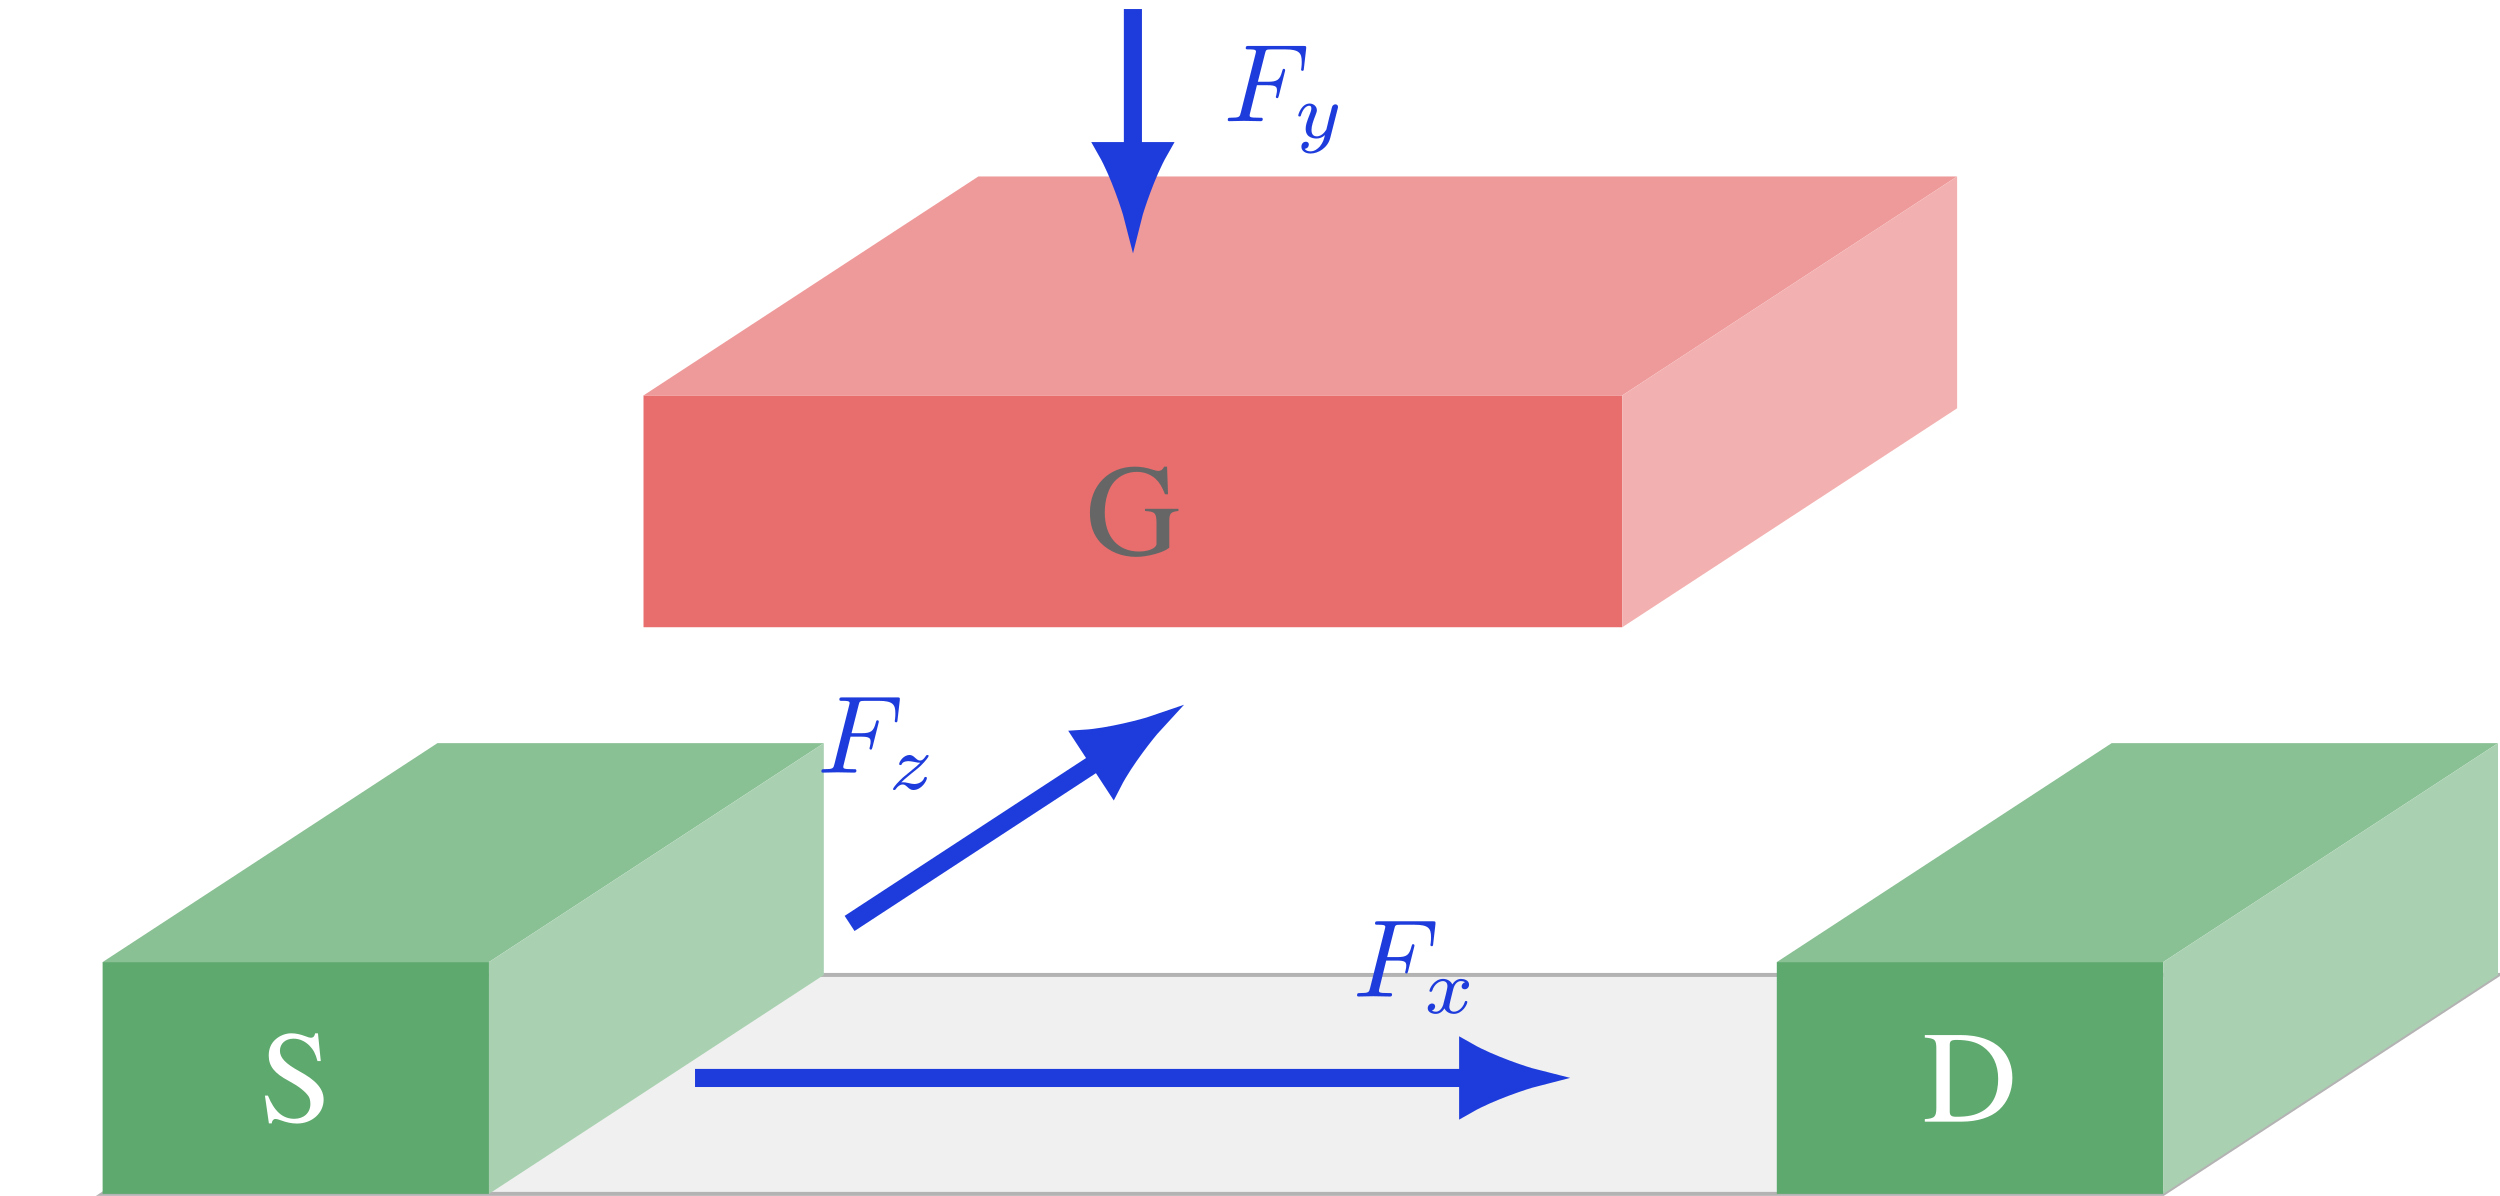
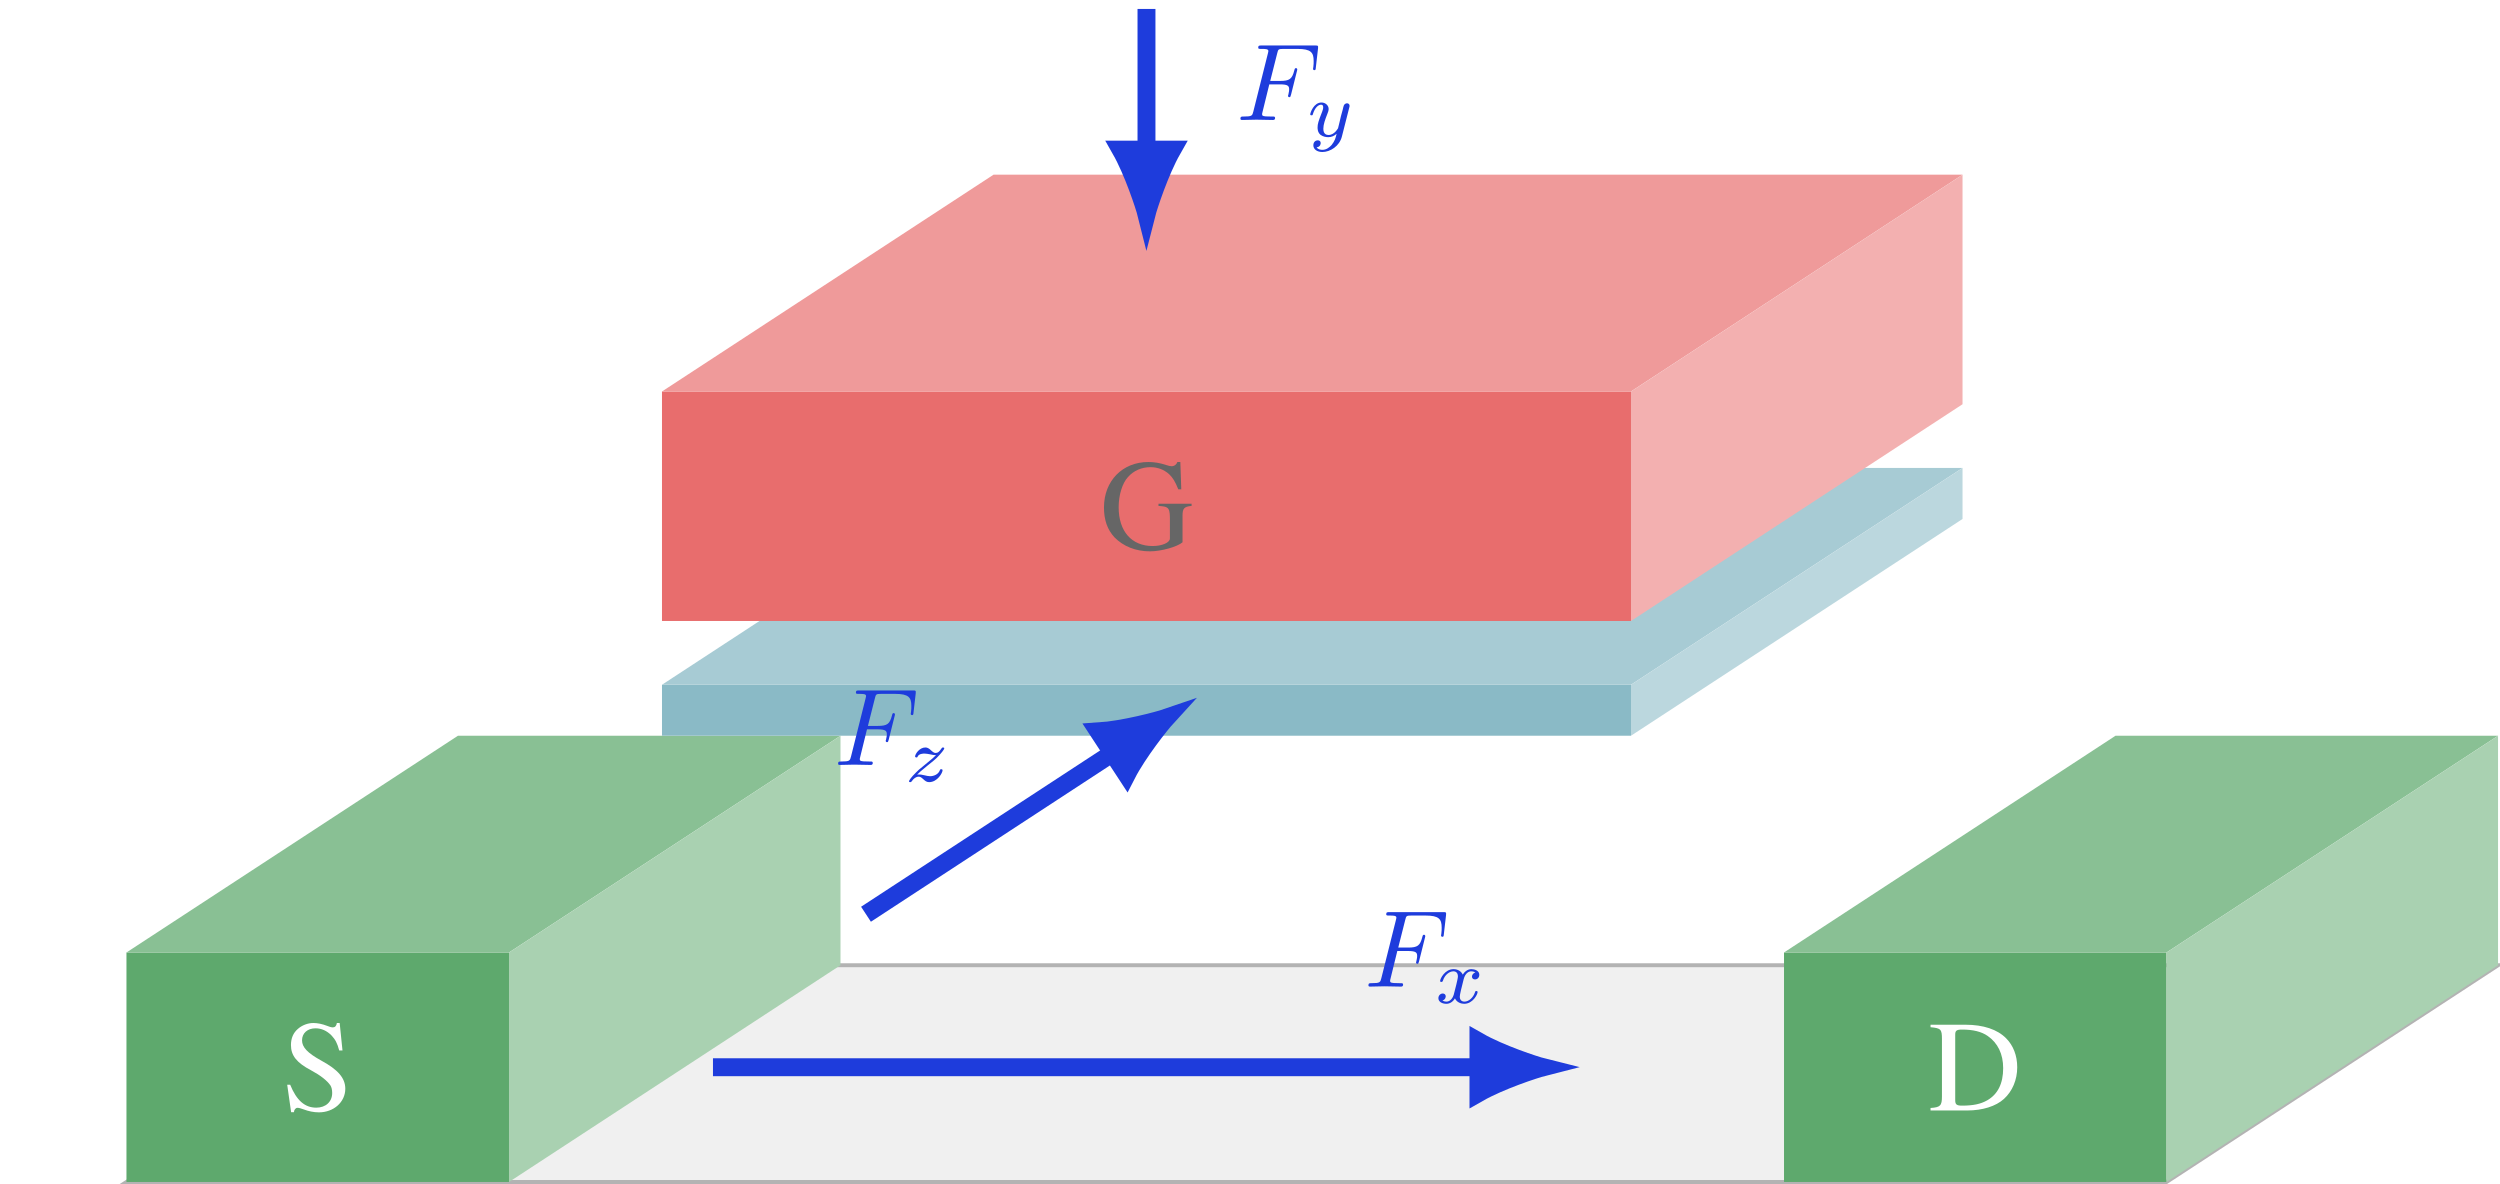
- <svg xmlns="http://www.w3.org/2000/svg" xmlns:xlink="http://www.w3.org/1999/xlink" width="247.619pt" height="118.45pt" viewBox="0 0 247.619 118.45">
+ <svg xmlns="http://www.w3.org/2000/svg" xmlns:xlink="http://www.w3.org/1999/xlink" width="250.11pt" height="118.45pt" viewBox="0 0 250.11 118.45">
  <defs>
    <g>
      <g id="glyph-0-0">
        <path d="M 5.797 -8.75 L 5.516 -8.75 C 5.469 -8.453 5.328 -8.312 5.109 -8.312 C 4.969 -8.312 4.75 -8.375 4.531 -8.469 C 4.047 -8.656 3.578 -8.75 3.156 -8.75 C 2.609 -8.75 2.031 -8.531 1.609 -8.156 C 1.156 -7.766 0.922 -7.219 0.922 -6.547 C 0.922 -5.5 1.484 -4.781 2.938 -4.016 C 3.875 -3.516 4.547 -2.984 4.875 -2.5 C 4.984 -2.328 5.047 -2.062 5.047 -1.75 C 5.047 -0.875 4.406 -0.281 3.453 -0.281 C 2.312 -0.281 1.484 -1 0.844 -2.578 L 0.547 -2.578 L 0.938 0.172 L 1.219 0.172 C 1.234 -0.078 1.391 -0.266 1.578 -0.266 C 1.719 -0.266 1.938 -0.203 2.188 -0.109 C 2.688 0.078 3.203 0.188 3.719 0.188 C 5.203 0.188 6.359 -0.844 6.359 -2.172 C 6.359 -3.234 5.641 -4.078 3.938 -5 C 2.578 -5.75 2.031 -6.328 2.031 -7.016 C 2.031 -7.734 2.578 -8.219 3.375 -8.219 C 3.969 -8.219 4.5 -7.984 4.969 -7.516 C 5.359 -7.094 5.547 -6.766 5.75 -6 L 6.078 -6 Z M 5.797 -8.75 " />
      </g>
      <g id="glyph-0-1">
        <path d="M 1.344 -1.406 C 1.344 -0.484 1.188 -0.312 0.203 -0.25 L 0.203 0 L 3.891 0 C 5.391 0 6.75 -0.422 7.547 -1.156 C 8.391 -1.922 8.875 -3.062 8.875 -4.328 C 8.875 -5.484 8.484 -6.5 7.766 -7.219 C 6.891 -8.109 5.484 -8.578 3.703 -8.578 L 0.203 -8.578 L 0.203 -8.328 C 1.234 -8.234 1.344 -8.125 1.344 -7.156 Z M 2.672 -7.594 C 2.672 -7.984 2.812 -8.094 3.344 -8.094 C 4.453 -8.094 5.297 -7.891 5.922 -7.453 C 6.938 -6.75 7.469 -5.641 7.469 -4.234 C 7.469 -2.703 6.938 -1.625 5.875 -1.016 C 5.219 -0.641 4.469 -0.484 3.344 -0.484 C 2.828 -0.484 2.672 -0.594 2.672 -1.016 Z M 2.672 -7.594 " />
      </g>
      <g id="glyph-0-2">
        <path d="M 9.188 -4.578 L 5.875 -4.578 L 5.875 -4.359 C 6.438 -4.312 6.594 -4.281 6.75 -4.172 C 6.938 -4.047 7.016 -3.75 7.016 -3.203 L 7.016 -1.094 C 7.016 -0.688 6.234 -0.344 5.297 -0.344 C 3.188 -0.344 1.891 -1.812 1.891 -4.219 C 1.891 -5.438 2.25 -6.625 2.828 -7.25 C 3.391 -7.891 4.203 -8.234 5.078 -8.234 C 5.797 -8.234 6.438 -7.984 6.938 -7.531 C 7.328 -7.156 7.531 -6.812 7.859 -6.016 L 8.156 -6.016 L 8.062 -8.75 L 7.766 -8.75 C 7.688 -8.516 7.469 -8.328 7.188 -8.328 C 7.062 -8.328 6.859 -8.375 6.625 -8.453 C 6.031 -8.656 5.438 -8.75 4.859 -8.75 C 2.266 -8.75 0.422 -6.859 0.422 -4.203 C 0.422 -2.938 0.766 -1.969 1.484 -1.203 C 2.359 -0.312 3.594 0.188 5.031 0.188 C 6.141 0.188 7.766 -0.266 8.281 -0.719 L 8.281 -3.359 C 8.281 -4.125 8.438 -4.281 9.188 -4.359 Z M 9.188 -4.578 " />
      </g>
      <g id="glyph-1-0">
        <path d="M 3.312 -3.562 L 4.375 -3.562 C 5.203 -3.562 5.297 -3.391 5.297 -3.062 C 5.297 -2.984 5.297 -2.859 5.219 -2.531 C 5.188 -2.469 5.188 -2.438 5.188 -2.406 C 5.188 -2.328 5.25 -2.281 5.312 -2.281 C 5.422 -2.281 5.422 -2.312 5.484 -2.516 L 6.078 -4.891 C 6.109 -5 6.109 -5.031 6.109 -5.062 C 6.109 -5.078 6.094 -5.188 5.984 -5.188 C 5.875 -5.188 5.859 -5.125 5.812 -4.953 C 5.594 -4.094 5.328 -3.906 4.406 -3.906 L 3.406 -3.906 L 4.109 -6.688 C 4.203 -7.062 4.219 -7.109 4.703 -7.109 L 6.141 -7.109 C 7.484 -7.109 7.75 -6.75 7.75 -5.906 C 7.75 -5.656 7.75 -5.609 7.719 -5.312 C 7.688 -5.172 7.688 -5.141 7.688 -5.109 C 7.688 -5.062 7.719 -4.984 7.828 -4.984 C 7.938 -4.984 7.953 -5.047 7.969 -5.25 L 8.188 -7.156 C 8.219 -7.453 8.172 -7.453 7.891 -7.453 L 2.531 -7.453 C 2.312 -7.453 2.203 -7.453 2.203 -7.234 C 2.203 -7.109 2.297 -7.109 2.516 -7.109 C 2.906 -7.109 3.219 -7.109 3.219 -6.906 C 3.219 -6.875 3.219 -6.844 3.172 -6.656 L 1.719 -0.859 C 1.609 -0.422 1.594 -0.344 0.719 -0.344 C 0.531 -0.344 0.422 -0.344 0.422 -0.125 C 0.422 0 0.547 0 0.578 0 C 0.891 0 1.703 -0.031 2.031 -0.031 C 2.391 -0.031 3.297 0 3.656 0 C 3.75 0 3.891 0 3.891 -0.203 C 3.891 -0.297 3.828 -0.312 3.828 -0.328 C 3.797 -0.344 3.766 -0.344 3.516 -0.344 C 3.281 -0.344 3.219 -0.344 2.953 -0.359 C 2.625 -0.391 2.594 -0.438 2.594 -0.578 C 2.594 -0.609 2.594 -0.672 2.641 -0.828 Z M 3.312 -3.562 " />
      </g>
      <g id="glyph-2-0">
        <path d="M 4.266 -2.891 C 4.297 -3 4.297 -3.016 4.297 -3.062 C 4.297 -3.219 4.172 -3.312 4.047 -3.312 C 3.953 -3.312 3.812 -3.266 3.734 -3.125 C 3.703 -3.078 3.641 -2.828 3.609 -2.672 L 3.438 -2.047 C 3.406 -1.859 3.156 -0.891 3.141 -0.812 C 3.125 -0.812 2.797 -0.141 2.188 -0.141 C 1.672 -0.141 1.672 -0.641 1.672 -0.781 C 1.672 -1.188 1.844 -1.672 2.078 -2.266 C 2.172 -2.516 2.203 -2.594 2.203 -2.734 C 2.203 -3.094 1.891 -3.391 1.484 -3.391 C 0.703 -3.391 0.359 -2.344 0.359 -2.203 C 0.359 -2.109 0.469 -2.109 0.484 -2.109 C 0.594 -2.109 0.609 -2.141 0.625 -2.234 C 0.828 -2.875 1.156 -3.172 1.453 -3.172 C 1.594 -3.172 1.656 -3.078 1.656 -2.906 C 1.656 -2.719 1.578 -2.562 1.547 -2.453 C 1.172 -1.516 1.094 -1.234 1.094 -0.891 C 1.094 -0.766 1.094 -0.406 1.391 -0.156 C 1.641 0.031 1.953 0.078 2.156 0.078 C 2.469 0.078 2.75 -0.031 3 -0.266 C 2.906 0.156 2.812 0.469 2.5 0.859 C 2.281 1.094 1.984 1.344 1.578 1.344 C 1.516 1.344 1.156 1.344 1 1.094 C 1.406 1.047 1.406 0.688 1.406 0.672 C 1.406 0.422 1.188 0.391 1.109 0.391 C 0.922 0.391 0.672 0.531 0.672 0.891 C 0.672 1.281 1.031 1.562 1.578 1.562 C 2.359 1.562 3.297 0.969 3.531 0 Z M 4.266 -2.891 " />
      </g>
      <g id="glyph-2-1">
        <path d="M 1.906 -0.812 C 1.828 -0.547 1.578 -0.141 1.188 -0.141 C 1.172 -0.141 0.938 -0.141 0.781 -0.25 C 1.094 -0.344 1.109 -0.625 1.109 -0.672 C 1.109 -0.844 0.984 -0.953 0.812 -0.953 C 0.594 -0.953 0.375 -0.766 0.375 -0.484 C 0.375 -0.094 0.797 0.078 1.172 0.078 C 1.531 0.078 1.844 -0.141 2.031 -0.469 C 2.219 -0.062 2.641 0.078 2.953 0.078 C 3.828 0.078 4.297 -0.875 4.297 -1.094 C 4.297 -1.203 4.203 -1.203 4.172 -1.203 C 4.062 -1.203 4.062 -1.156 4.031 -1.062 C 3.859 -0.531 3.406 -0.141 2.984 -0.141 C 2.672 -0.141 2.516 -0.344 2.516 -0.641 C 2.516 -0.844 2.688 -1.531 2.906 -2.391 C 3.062 -2.984 3.406 -3.172 3.656 -3.172 C 3.672 -3.172 3.906 -3.172 4.078 -3.062 C 3.828 -2.984 3.734 -2.781 3.734 -2.641 C 3.734 -2.469 3.859 -2.359 4.047 -2.359 C 4.219 -2.359 4.469 -2.5 4.469 -2.828 C 4.469 -3.25 3.984 -3.391 3.672 -3.391 C 3.297 -3.391 2.984 -3.125 2.812 -2.844 C 2.672 -3.156 2.328 -3.391 1.891 -3.391 C 1.031 -3.391 0.547 -2.438 0.547 -2.203 C 0.547 -2.109 0.656 -2.109 0.672 -2.109 C 0.781 -2.109 0.781 -2.141 0.828 -2.234 C 1.016 -2.844 1.5 -3.172 1.875 -3.172 C 2.125 -3.172 2.328 -3.031 2.328 -2.656 C 2.328 -2.516 2.234 -2.125 2.172 -1.859 Z M 1.906 -0.812 " />
      </g>
      <g id="glyph-2-2">
        <path d="M 1.281 -0.672 C 1.484 -0.875 1.625 -1.016 2.281 -1.547 C 2.438 -1.672 3.016 -2.125 3.234 -2.344 C 3.703 -2.812 4 -3.203 4 -3.297 C 4 -3.391 3.891 -3.391 3.859 -3.391 C 3.797 -3.391 3.781 -3.375 3.734 -3.312 C 3.5 -2.953 3.344 -2.844 3.156 -2.844 C 3.062 -2.844 2.953 -2.844 2.719 -3.062 C 2.453 -3.328 2.281 -3.391 2.109 -3.391 C 1.5 -3.391 1.078 -2.719 1.078 -2.484 C 1.078 -2.422 1.156 -2.391 1.219 -2.391 C 1.297 -2.391 1.312 -2.422 1.344 -2.5 C 1.469 -2.766 1.891 -2.781 2.016 -2.781 C 2.188 -2.781 2.391 -2.734 2.5 -2.719 C 2.922 -2.625 2.984 -2.625 3.172 -2.625 C 2.969 -2.422 2.828 -2.281 2.109 -1.703 C 1.5 -1.219 1.297 -1.031 1.156 -0.875 C 0.688 -0.422 0.469 -0.078 0.469 -0.016 C 0.469 0.078 0.562 0.078 0.594 0.078 C 0.672 0.078 0.688 0.062 0.734 0 C 0.938 -0.297 1.172 -0.469 1.438 -0.469 C 1.531 -0.469 1.641 -0.453 1.844 -0.266 C 2.094 -0.031 2.234 0.078 2.484 0.078 C 3.312 0.078 3.828 -0.859 3.828 -1.109 C 3.828 -1.203 3.734 -1.219 3.688 -1.219 C 3.594 -1.219 3.578 -1.172 3.547 -1.094 C 3.406 -0.703 2.953 -0.516 2.578 -0.516 C 2.406 -0.516 2.203 -0.562 2.016 -0.609 C 1.672 -0.688 1.609 -0.688 1.469 -0.688 C 1.453 -0.688 1.328 -0.688 1.281 -0.672 Z M 1.281 -0.672 " />
      </g>
    </g>
    <clipPath id="clip-0">
-       <path clip-rule="nonzero" d="M 10 96 L 247.617 96 L 247.617 118.449 L 10 118.449 Z M 10 96 " />
+       <path clip-rule="nonzero" d="M 12 96 L 250 96 L 250 118.449 L 12 118.449 Z M 12 96 " />
    </clipPath>
    <clipPath id="clip-1">
-       <path clip-rule="nonzero" d="M 4 90 L 247.617 90 L 247.617 118.449 L 4 118.449 Z M 4 90 " />
+       <path clip-rule="nonzero" d="M 7 90 L 250.109 90 L 250.109 118.449 L 7 118.449 Z M 7 90 " />
    </clipPath>
    <clipPath id="clip-2">
-       <path clip-rule="nonzero" d="M 10 95 L 49 95 L 49 118.449 L 10 118.449 Z M 10 95 " />
+       <path clip-rule="nonzero" d="M 12 95 L 51 95 L 51 118.449 L 12 118.449 Z M 12 95 " />
    </clipPath>
    <clipPath id="clip-3">
-       <path clip-rule="nonzero" d="M 48 73 L 82 73 L 82 118.449 L 48 118.449 Z M 48 73 " />
+       <path clip-rule="nonzero" d="M 50 73 L 85 73 L 85 118.449 L 50 118.449 Z M 50 73 " />
    </clipPath>
    <clipPath id="clip-4">
-       <path clip-rule="nonzero" d="M 175 95 L 215 95 L 215 118.449 L 175 118.449 Z M 175 95 " />
+       <path clip-rule="nonzero" d="M 178 95 L 217 95 L 217 118.449 L 178 118.449 Z M 178 95 " />
    </clipPath>
    <clipPath id="clip-5">
-       <path clip-rule="nonzero" d="M 175 73 L 247.617 73 L 247.617 96 L 175 96 Z M 175 73 " />
+       <path clip-rule="nonzero" d="M 216 73 L 250 73 L 250 118.449 L 216 118.449 Z M 216 73 " />
    </clipPath>
    <clipPath id="clip-6">
-       <path clip-rule="nonzero" d="M 214 73 L 247.617 73 L 247.617 118.449 L 214 118.449 Z M 214 73 " />
-     </clipPath>
-     <clipPath id="clip-7">
-       <path clip-rule="nonzero" d="M 120 78 L 178 78 L 178 118.449 L 120 118.449 Z M 120 78 " />
+       <path clip-rule="nonzero" d="M 122 78 L 180 78 L 180 118.449 L 122 118.449 Z M 122 78 " />
    </clipPath>
  </defs>
  <g clip-path="url(#clip-0)">
-     <path fill-rule="nonzero" fill="rgb(93.999%, 93.999%, 93.999%)" fill-opacity="1" d="M 10.164 118.25 L 214.258 118.25 L 247.422 96.566 L 43.328 96.566 Z M 10.164 118.25 " />
+     <path fill-rule="nonzero" fill="rgb(93.999%, 93.999%, 93.999%)" fill-opacity="1" d="M 12.652 118.25 L 216.746 118.25 L 249.914 96.566 L 45.816 96.566 Z M 12.652 118.25 " />
  </g>
  <g clip-path="url(#clip-1)">
-     <path fill="none" stroke-width="0.399" stroke-linecap="butt" stroke-linejoin="miter" stroke="rgb(70%, 70%, 70%)" stroke-opacity="1" stroke-miterlimit="10" d="M 5.104 0.001 L 209.198 0.001 L 242.362 21.685 L 38.268 21.685 Z M 5.104 0.001 " transform="matrix(1, 0, 0, -1, 5.06, 118.251)" />
+     <path fill="none" stroke-width="0.399" stroke-linecap="butt" stroke-linejoin="miter" stroke="rgb(70%, 70%, 70%)" stroke-opacity="1" stroke-miterlimit="10" d="M 5.102 0.001 L 209.196 0.001 L 242.364 21.685 L 38.266 21.685 Z M 5.102 0.001 " transform="matrix(1, 0, 0, -1, 7.55, 118.251)" />
  </g>
  <g clip-path="url(#clip-2)">
-     <path fill-rule="nonzero" fill="rgb(36.765%, 66.176%, 42.647%)" fill-opacity="1" d="M 10.164 118.25 L 10.164 95.289 L 48.43 95.289 L 48.43 118.25 Z M 10.164 118.25 " />
+     <path fill-rule="nonzero" fill="rgb(36.765%, 66.176%, 42.647%)" fill-opacity="1" d="M 12.652 118.25 L 12.652 95.289 L 50.922 95.289 L 50.922 118.25 Z M 12.652 118.25 " />
  </g>
-   <path fill-rule="nonzero" fill="rgb(53.625%, 75.197%, 57.939%)" fill-opacity="1" d="M 10.164 95.289 L 48.43 95.289 L 81.598 73.605 L 43.328 73.605 Z M 10.164 95.289 " />
+   <path fill-rule="nonzero" fill="rgb(53.625%, 75.197%, 57.939%)" fill-opacity="1" d="M 12.652 95.289 L 50.922 95.289 L 84.086 73.605 L 45.816 73.605 Z M 12.652 95.289 " />
  <g clip-path="url(#clip-3)">
-     <path fill-rule="nonzero" fill="rgb(66.273%, 81.96%, 69.411%)" fill-opacity="1" d="M 48.43 118.25 L 48.43 95.289 L 81.598 73.605 L 81.598 96.566 Z M 48.43 118.25 " />
+     <path fill-rule="nonzero" fill="rgb(66.273%, 81.96%, 69.411%)" fill-opacity="1" d="M 50.922 118.25 L 50.922 95.289 L 84.086 73.605 L 84.086 96.566 Z M 50.922 118.25 " />
  </g>
  <g fill="rgb(100%, 100%, 100%)" fill-opacity="1">
-     <use xlink:href="#glyph-0-0" x="25.695" y="111.096" />
+     <use xlink:href="#glyph-0-0" x="28.186" y="111.096" />
  </g>
  <g clip-path="url(#clip-4)">
-     <path fill-rule="nonzero" fill="rgb(36.765%, 66.176%, 42.647%)" fill-opacity="1" d="M 175.988 118.25 L 175.988 95.289 L 214.258 95.289 L 214.258 118.25 Z M 175.988 118.25 " />
+     <path fill-rule="nonzero" fill="rgb(36.765%, 66.176%, 42.647%)" fill-opacity="1" d="M 178.48 118.25 L 178.48 95.289 L 216.746 95.289 L 216.746 118.25 Z M 178.48 118.25 " />
  </g>
+   <path fill-rule="nonzero" fill="rgb(53.625%, 75.197%, 57.939%)" fill-opacity="1" d="M 178.48 95.289 L 216.746 95.289 L 249.914 73.605 L 211.645 73.605 Z M 178.48 95.289 " />
  <g clip-path="url(#clip-5)">
-     <path fill-rule="nonzero" fill="rgb(53.625%, 75.197%, 57.939%)" fill-opacity="1" d="M 175.988 95.289 L 214.258 95.289 L 247.422 73.605 L 209.156 73.605 Z M 175.988 95.289 " />
-   </g>
-   <g clip-path="url(#clip-6)">
-     <path fill-rule="nonzero" fill="rgb(66.273%, 81.96%, 69.411%)" fill-opacity="1" d="M 214.258 118.25 L 214.258 95.289 L 247.422 73.605 L 247.422 96.566 Z M 214.258 118.25 " />
+     <path fill-rule="nonzero" fill="rgb(66.273%, 81.96%, 69.411%)" fill-opacity="1" d="M 216.746 118.25 L 216.746 95.289 L 249.914 73.605 L 249.914 96.566 Z M 216.746 118.25 " />
  </g>
  <g fill="rgb(100%, 100%, 100%)" fill-opacity="1">
-     <use xlink:href="#glyph-0-1" x="190.446" y="111.096" />
+     <use xlink:href="#glyph-0-1" x="192.936" y="111.096" />
  </g>
-   <path fill-rule="nonzero" fill="rgb(91.08%, 42.647%, 42.647%)" fill-opacity="1" d="M 63.738 62.125 L 63.738 39.164 L 160.684 39.164 L 160.684 62.125 Z M 63.738 62.125 " />
-   <path fill-rule="nonzero" fill="rgb(93.825%, 60.294%, 60.294%)" fill-opacity="1" d="M 63.738 39.164 L 160.684 39.164 L 193.848 17.477 L 96.902 17.477 Z M 63.738 39.164 " />
-   <path fill-rule="nonzero" fill="rgb(95.197%, 69.118%, 69.118%)" fill-opacity="1" d="M 160.684 62.125 L 160.684 39.164 L 193.848 17.477 L 193.848 40.441 Z M 160.684 62.125 " />
+   <path fill-rule="nonzero" fill="rgb(54.117%, 72.942%, 77.646%)" fill-opacity="1" d="M 66.227 73.605 L 66.227 68.504 L 163.172 68.504 L 163.172 73.605 Z M 66.227 73.605 " />
+   <path fill-rule="nonzero" fill="rgb(65.587%, 79.706%, 83.234%)" fill-opacity="1" d="M 66.227 68.504 L 163.172 68.504 L 196.34 46.816 L 99.395 46.816 Z M 66.227 68.504 " />
+   <path fill-rule="nonzero" fill="rgb(73.235%, 84.215%, 86.96%)" fill-opacity="1" d="M 163.172 73.605 L 163.172 68.504 L 196.34 46.816 L 196.34 51.918 Z M 163.172 73.605 " />
+   <path fill-rule="nonzero" fill="rgb(91.08%, 42.647%, 42.647%)" fill-opacity="1" d="M 66.227 62.125 L 66.227 39.164 L 163.172 39.164 L 163.172 62.125 Z M 66.227 62.125 " />
+   <path fill-rule="nonzero" fill="rgb(93.825%, 60.294%, 60.294%)" fill-opacity="1" d="M 66.227 39.164 L 163.172 39.164 L 196.34 17.477 L 99.395 17.477 Z M 66.227 39.164 " />
+   <path fill-rule="nonzero" fill="rgb(95.197%, 69.118%, 69.118%)" fill-opacity="1" d="M 163.172 62.125 L 163.172 39.164 L 196.34 17.477 L 196.34 40.441 Z M 163.172 62.125 " />
  <g fill="rgb(39.999%, 39.999%, 39.999%)" fill-opacity="1">
-     <use xlink:href="#glyph-0-2" x="107.533" y="54.971" />
+     <use xlink:href="#glyph-0-2" x="110.024" y="54.971" />
  </g>
-   <path fill="none" stroke-width="1.793" stroke-linecap="butt" stroke-linejoin="miter" stroke="rgb(11.765%, 23.528%, 86.275%)" stroke-opacity="1" stroke-miterlimit="10" d="M 107.151 117.356 L 107.151 103.282 " transform="matrix(1, 0, 0, -1, 5.06, 118.251)" />
-   <path fill-rule="nonzero" fill="rgb(11.765%, 23.528%, 86.275%)" fill-opacity="1" stroke-width="1.793" stroke-linecap="butt" stroke-linejoin="miter" stroke="rgb(11.765%, 23.528%, 86.275%)" stroke-opacity="1" stroke-miterlimit="10" d="M 6.467 0.001 C 5.67 0.2 2.182 1.345 -0.002 2.587 L -0.002 -2.585 C 2.182 -1.343 5.67 -0.202 6.467 0.001 Z M 6.467 0.001 " transform="matrix(0, 1, 1, 0, 112.2101, 14.97051)" />
+   <path fill="none" stroke-width="1.793" stroke-linecap="butt" stroke-linejoin="miter" stroke="rgb(11.765%, 23.528%, 86.275%)" stroke-opacity="1" stroke-miterlimit="10" d="M 107.149 117.356 L 107.149 103.282 " transform="matrix(1, 0, 0, -1, 7.55, 118.251)" />
+   <path fill-rule="nonzero" fill="rgb(11.765%, 23.528%, 86.275%)" fill-opacity="1" stroke-width="1.793" stroke-linecap="butt" stroke-linejoin="miter" stroke="rgb(11.765%, 23.528%, 86.275%)" stroke-opacity="1" stroke-miterlimit="10" d="M 6.467 -0.001 C 5.67 0.202 2.182 1.343 -0.002 2.585 L -0.002 -2.587 C 2.182 -1.345 5.67 -0.2 6.467 -0.001 Z M 6.467 -0.001 " transform="matrix(0, 1, 1, 0, 114.7001, 14.97051)" />
  <g fill="rgb(11.765%, 23.528%, 86.275%)" fill-opacity="1">
-     <use xlink:href="#glyph-1-0" x="121.182" y="12.003" />
+     <use xlink:href="#glyph-1-0" x="123.673" y="12.003" />
  </g>
  <g fill="rgb(11.765%, 23.528%, 86.275%)" fill-opacity="1">
-     <use xlink:href="#glyph-2-0" x="128.23" y="13.646" />
+     <use xlink:href="#glyph-2-0" x="130.721" y="13.646" />
  </g>
-   <path fill="none" stroke-width="1.793" stroke-linecap="butt" stroke-linejoin="miter" stroke="rgb(11.765%, 23.528%, 86.275%)" stroke-opacity="1" stroke-miterlimit="10" d="M 63.78 11.481 L 140.358 11.481 " transform="matrix(1, 0, 0, -1, 5.06, 118.251)" />
-   <path fill-rule="nonzero" fill="rgb(11.765%, 23.528%, 86.275%)" fill-opacity="1" d="M 151.883 106.77 C 151.09 106.57 147.598 105.426 145.418 104.184 L 145.418 109.355 C 147.598 108.113 151.09 106.973 151.883 106.77 Z M 151.883 106.77 " />
-   <g clip-path="url(#clip-7)">
-     <path fill="none" stroke-width="1.793" stroke-linecap="butt" stroke-linejoin="miter" stroke="rgb(11.765%, 23.528%, 86.275%)" stroke-opacity="1" stroke-miterlimit="10" d="M 6.464 0.001 C 5.672 0.2 2.179 1.345 -0 2.587 L -0 -2.585 C 2.179 -1.343 5.672 -0.202 6.464 0.001 Z M 6.464 0.001 " transform="matrix(1, 0, 0, -1, 145.4183, 106.7707)" />
+   <path fill="none" stroke-width="1.793" stroke-linecap="butt" stroke-linejoin="miter" stroke="rgb(11.765%, 23.528%, 86.275%)" stroke-opacity="1" stroke-miterlimit="10" d="M 63.778 11.481 L 140.36 11.481 " transform="matrix(1, 0, 0, -1, 7.55, 118.251)" />
+   <path fill-rule="nonzero" fill="rgb(11.765%, 23.528%, 86.275%)" fill-opacity="1" d="M 154.375 106.77 C 153.578 106.57 150.09 105.426 147.91 104.184 L 147.91 109.355 C 150.09 108.113 153.578 106.973 154.375 106.77 Z M 154.375 106.77 " />
+   <g clip-path="url(#clip-6)">
+     <path fill="none" stroke-width="1.793" stroke-linecap="butt" stroke-linejoin="miter" stroke="rgb(11.765%, 23.528%, 86.275%)" stroke-opacity="1" stroke-miterlimit="10" d="M 6.467 0.001 C 5.67 0.2 2.182 1.345 0.002 2.587 L 0.002 -2.585 C 2.182 -1.343 5.67 -0.202 6.467 0.001 Z M 6.467 0.001 " transform="matrix(1, 0, 0, -1, 147.9083, 106.7707)" />
  </g>
  <g fill="rgb(11.765%, 23.528%, 86.275%)" fill-opacity="1">
-     <use xlink:href="#glyph-1-0" x="133.989" y="98.704" />
+     <use xlink:href="#glyph-1-0" x="136.48" y="98.704" />
  </g>
  <g fill="rgb(11.765%, 23.528%, 86.275%)" fill-opacity="1">
-     <use xlink:href="#glyph-2-1" x="141.037" y="100.347" />
+     <use xlink:href="#glyph-2-1" x="143.527" y="100.347" />
  </g>
-   <path fill="none" stroke-width="1.793" stroke-linecap="butt" stroke-linejoin="miter" stroke="rgb(11.765%, 23.528%, 86.275%)" stroke-opacity="1" stroke-miterlimit="10" d="M 79.088 26.786 L 103.749 42.911 " transform="matrix(1, 0, 0, -1, 5.06, 118.251)" />
-   <path fill-rule="nonzero" fill="rgb(11.765%, 23.528%, 86.275%)" fill-opacity="1" stroke-width="1.793" stroke-linecap="butt" stroke-linejoin="miter" stroke="rgb(11.765%, 23.528%, 86.275%)" stroke-opacity="1" stroke-miterlimit="10" d="M 6.465 0 C 5.673 0.201 2.182 1.345 0.001 2.584 L -0.001 -2.586 C 2.18 -1.342 5.672 -0.2 6.465 0 Z M 6.465 0 " transform="matrix(0.83693, -0.54723, -0.54723, -0.83693, 108.8079, 75.339)" />
+   <path fill="none" stroke-width="1.793" stroke-linecap="butt" stroke-linejoin="miter" stroke="rgb(11.765%, 23.528%, 86.275%)" stroke-opacity="1" stroke-miterlimit="10" d="M 79.087 26.786 L 103.747 42.911 " transform="matrix(1, 0, 0, -1, 7.55, 118.251)" />
+   <path fill-rule="nonzero" fill="rgb(11.765%, 23.528%, 86.275%)" fill-opacity="1" stroke-width="1.793" stroke-linecap="butt" stroke-linejoin="miter" stroke="rgb(11.765%, 23.528%, 86.275%)" stroke-opacity="1" stroke-miterlimit="10" d="M 6.464 0.001 C 5.671 0.202 2.181 1.346 -0.001 2.585 L 0.001 -2.587 C 2.182 -1.344 5.674 -0.201 6.464 0.001 Z M 6.464 0.001 " transform="matrix(0.83693, -0.54723, -0.54723, -0.83693, 111.2979, 75.339)" />
  <g fill="rgb(11.765%, 23.528%, 86.275%)" fill-opacity="1">
-     <use xlink:href="#glyph-1-0" x="80.933" y="76.528" />
+     <use xlink:href="#glyph-1-0" x="83.424" y="76.528" />
  </g>
  <g fill="rgb(11.765%, 23.528%, 86.275%)" fill-opacity="1">
-     <use xlink:href="#glyph-2-2" x="87.981" y="78.171" />
+     <use xlink:href="#glyph-2-2" x="90.471" y="78.171" />
  </g>
</svg>
